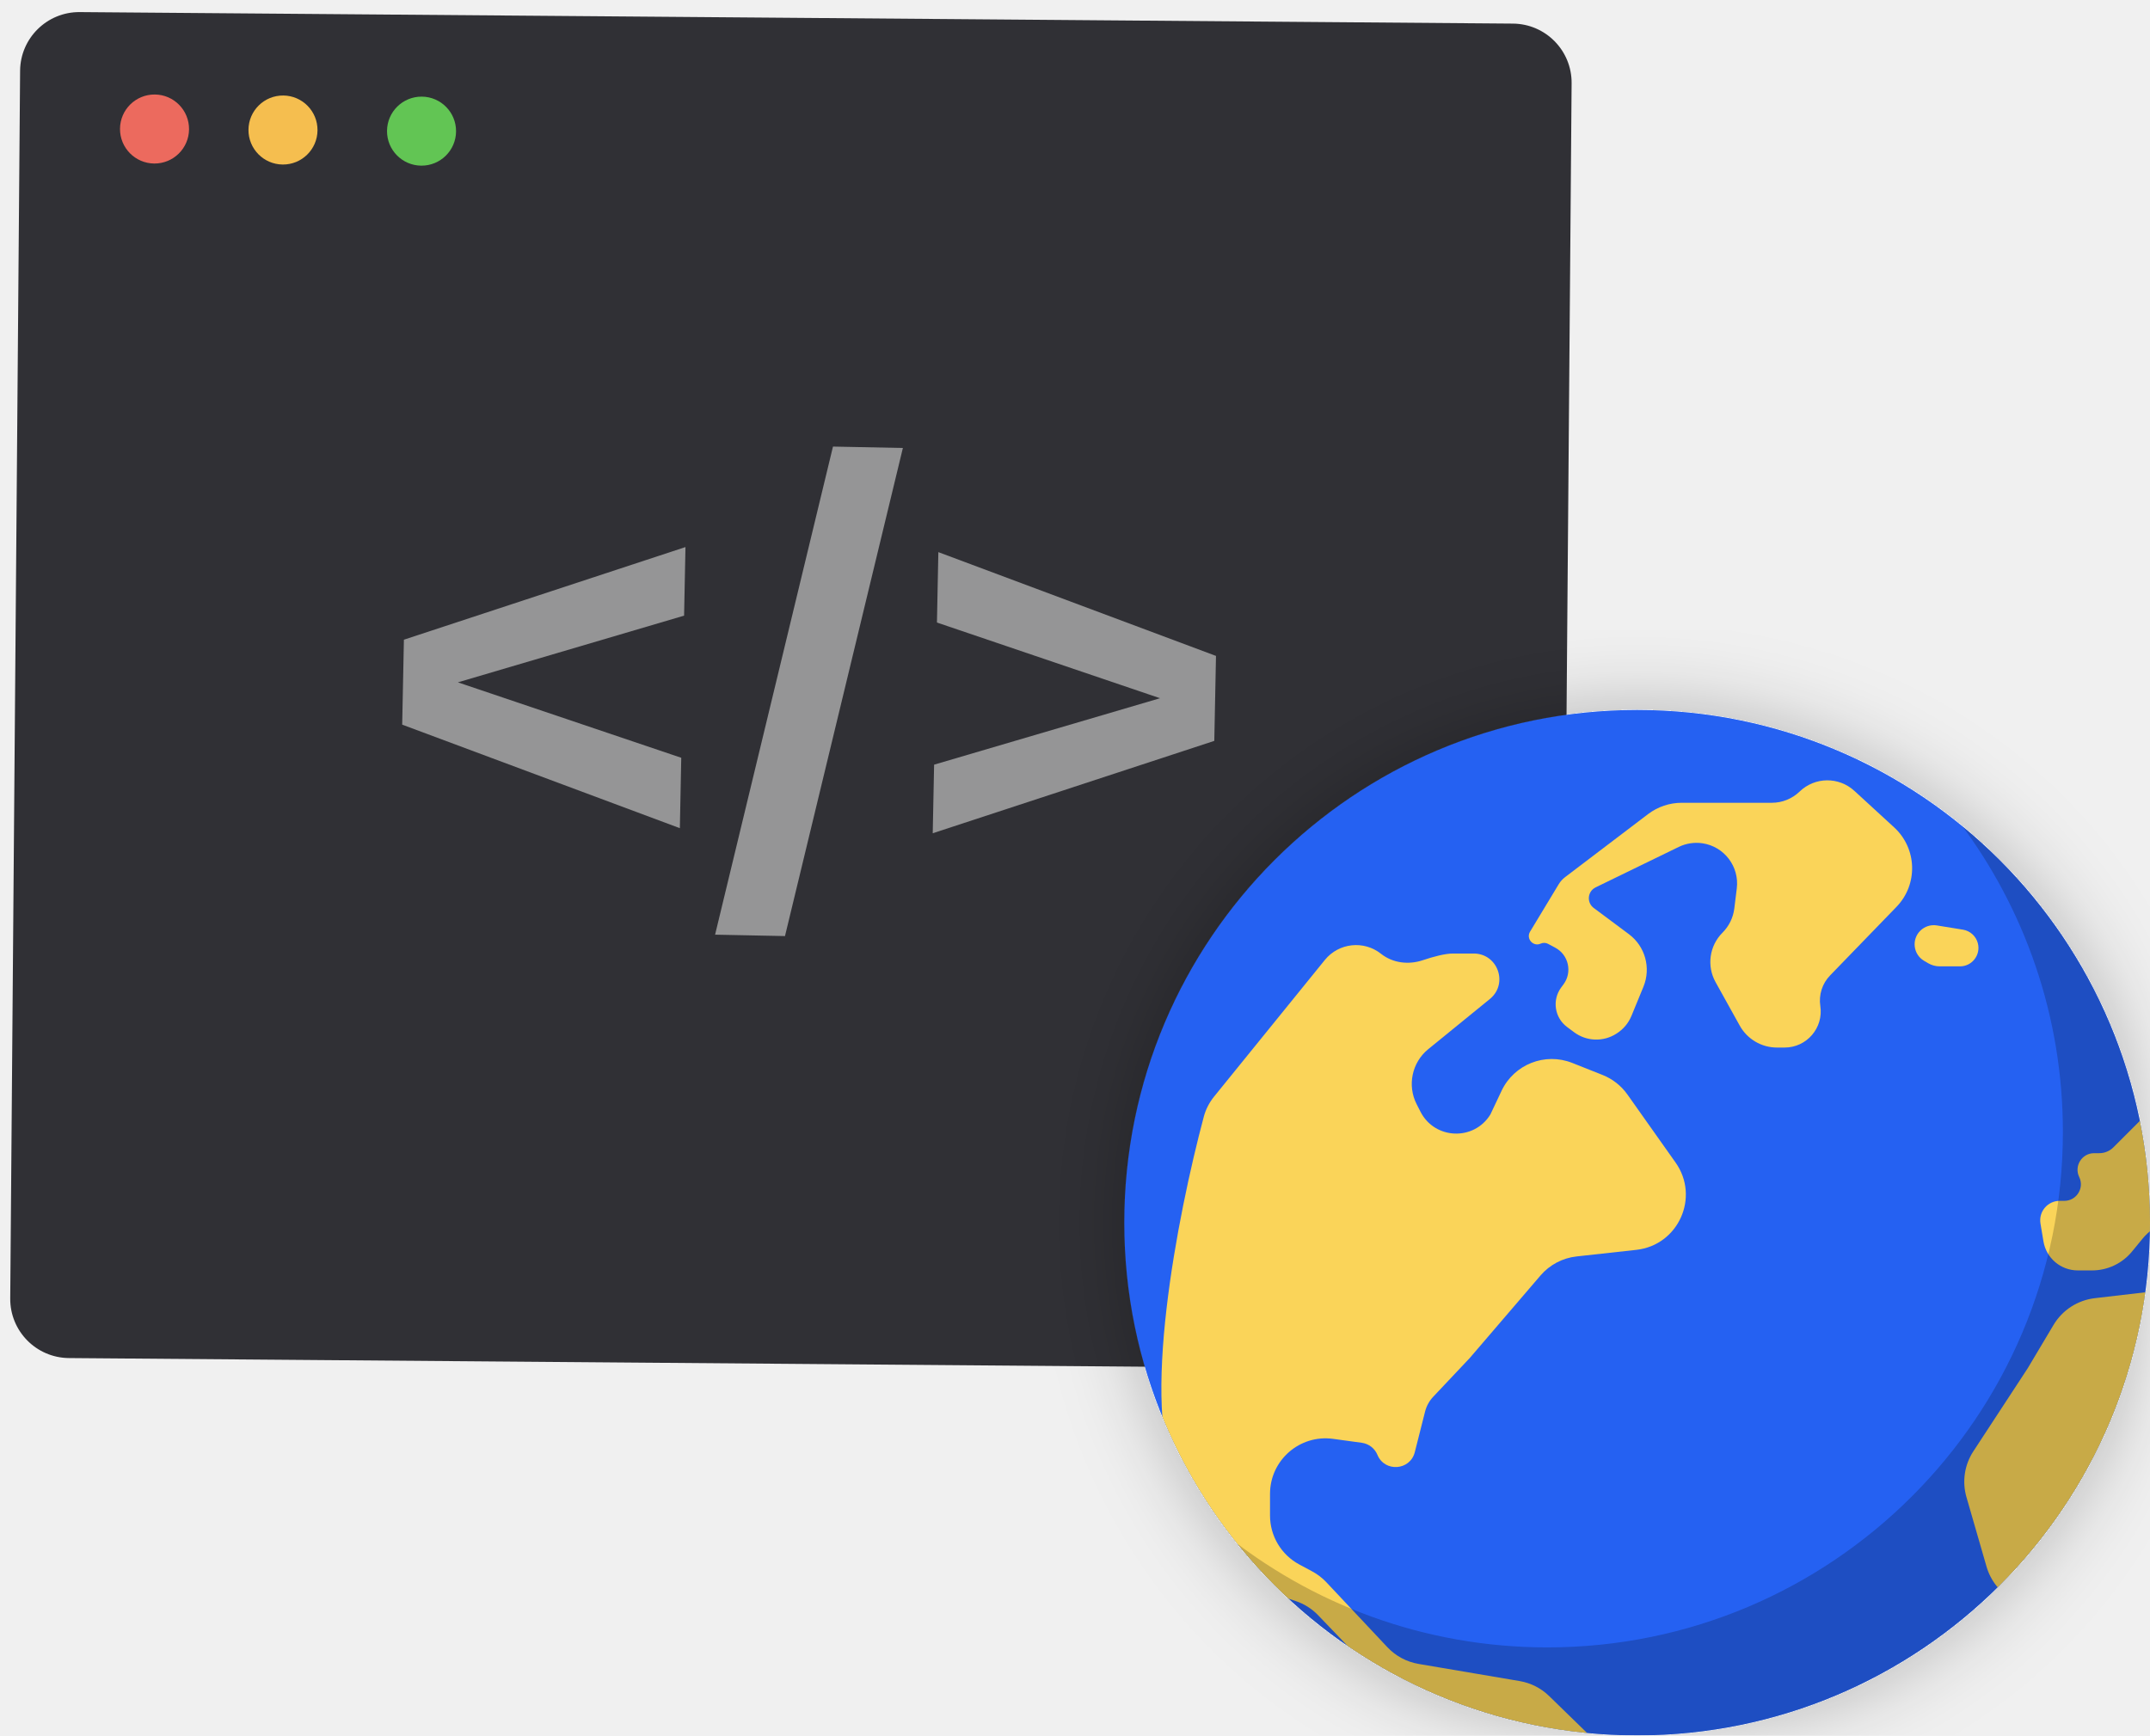
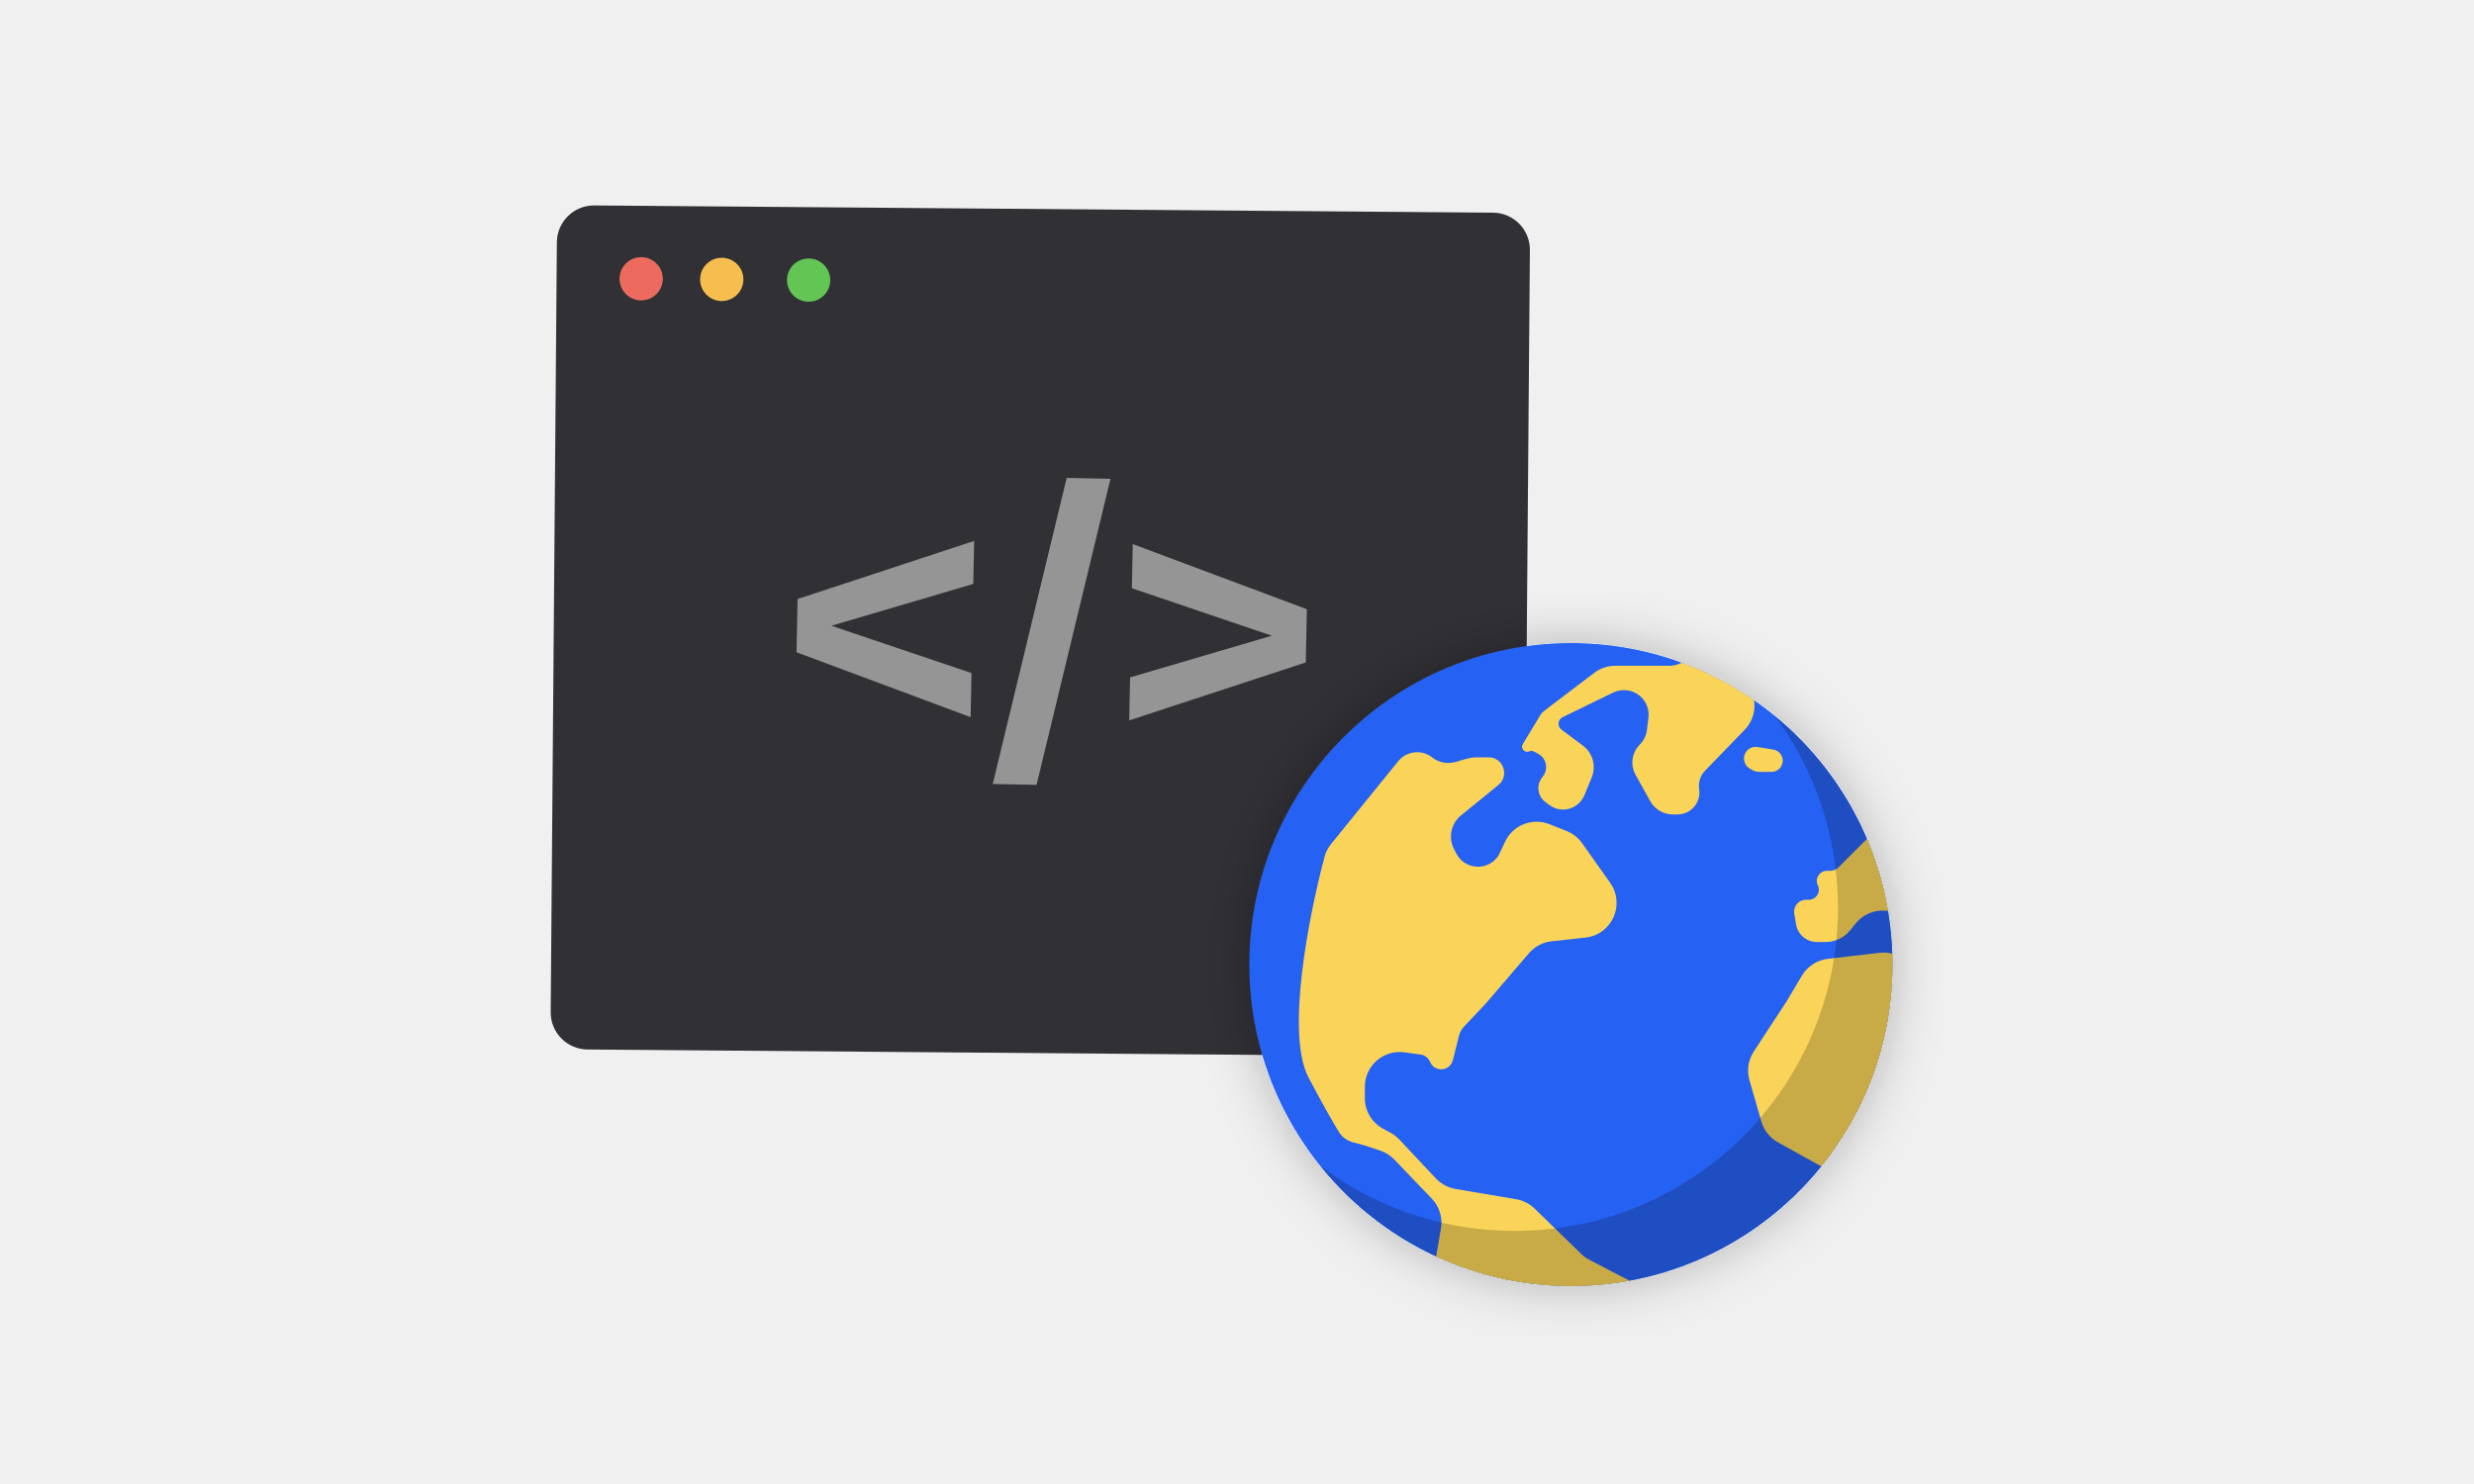
- <svg xmlns="http://www.w3.org/2000/svg" width="109" height="88" viewBox="0 0 109 88" fill="none">
-   <g clip-path="url(#clip0_60_6362)">
-     <rect x="1.043" y="0.589" width="78.661" height="68.253" rx="3" transform="rotate(0.460345 1.04297 0.588867)" fill="#303035" />
-     <circle cx="7.834" cy="6.542" r="1.75" transform="rotate(0.460345 7.8337 6.54249)" fill="#EC6A5E" />
-     <circle cx="14.347" cy="6.593" r="1.75" transform="rotate(0.460345 14.3474 6.59327)" fill="#F5BE4F" />
-     <circle cx="21.371" cy="6.65" r="1.75" transform="rotate(0.460345 21.3708 6.64991)" fill="#62C554" />
-     <path d="M61.648 33.26L61.562 37.568L47.287 42.252L47.357 38.774L58.811 35.405L47.501 31.567L47.572 27.997L61.648 33.26Z" fill="#AEAEAE" fill-opacity="0.8" />
-     <path d="M45.774 22.716L39.797 47.466L36.253 47.395L42.23 22.645L45.774 22.716Z" fill="#AEAEAE" fill-opacity="0.8" />
-     <path d="M20.39 36.745L20.477 32.437L34.752 27.74L34.682 31.218L23.214 34.6L34.538 38.425L34.467 41.995L20.39 36.745Z" fill="#AEAEAE" fill-opacity="0.8" />
-     <g filter="url(#filter0_d_60_6362)">
-       <g clip-path="url(#clip1_60_6362)">
-         <rect x="57" y="36" width="52" height="52" rx="26" fill="#2561F2" />
-         <path d="M59.682 75.069C57.771 71.447 59.7 61.606 61.031 56.62C61.131 56.248 61.31 55.904 61.552 55.605L67.166 48.678C67.87 47.809 69.142 47.67 70.017 48.366C70.612 48.838 71.416 48.931 72.136 48.689C72.68 48.505 73.265 48.351 73.663 48.351H74.713C75.92 48.351 76.475 49.853 75.557 50.637L72.411 53.199C71.579 53.876 71.334 55.043 71.824 55.998L72.017 56.376C72.74 57.786 74.725 57.864 75.557 56.516L76.126 55.312C76.761 53.969 78.331 53.35 79.711 53.899L81.248 54.509C81.755 54.711 82.192 55.055 82.507 55.5L84.949 58.952C86.188 60.704 85.091 63.141 82.959 63.377L79.929 63.711C79.219 63.789 78.565 64.134 78.1 64.677L74.512 68.863L72.66 70.827C72.461 71.038 72.319 71.297 72.248 71.578L71.727 73.636C71.491 74.571 70.199 74.663 69.832 73.771C69.696 73.442 69.396 73.21 69.043 73.161L67.585 72.961C65.894 72.728 64.387 74.043 64.387 75.75V76.849C64.387 77.885 64.955 78.837 65.867 79.328L66.531 79.685C66.798 79.829 67.04 80.015 67.248 80.237L70.337 83.525C70.757 83.972 71.312 84.27 71.917 84.373L77.045 85.243C77.608 85.339 78.128 85.603 78.537 86.001L82.447 89.806C82.643 89.996 82.866 90.158 83.109 90.284L89.331 93.528C90.733 94.26 91.258 96.002 90.493 97.387L84.216 108.745C83.858 109.393 83.77 110.156 83.97 110.869L84.255 111.88C84.805 113.835 83.505 114.8 82.399 113.096C79.638 108.844 76.857 101.471 76.668 101.329C76.523 101.221 75.849 100.939 75.238 100.697C74.764 100.509 74.345 100.203 74.029 99.803L70.39 95.194C69.895 94.567 69.69 93.759 69.826 92.972L70.743 87.64C70.895 86.759 70.619 85.859 70 85.213L66.828 81.907C66.512 81.577 66.12 81.33 65.687 81.185L64.387 80.752L63.413 80.49C62.938 80.362 62.522 80.096 62.26 79.679C61.809 78.961 60.994 77.555 59.682 75.069Z" fill="#FAD459" />
-         <path d="M83.555 41.28L79.347 44.477C79.217 44.576 79.106 44.699 79.022 44.839L77.57 47.243C77.355 47.6 77.73 48.021 78.109 47.849C78.23 47.794 78.369 47.799 78.485 47.861L78.849 48.056C79.525 48.418 79.722 49.294 79.268 49.911L79.147 50.075C78.679 50.711 78.813 51.605 79.446 52.076L79.805 52.343C80.433 52.81 81.284 52.84 81.943 52.418L81.969 52.401C82.302 52.188 82.562 51.877 82.712 51.511L83.32 50.032C83.71 49.081 83.407 47.985 82.582 47.37L80.798 46.04C80.466 45.792 80.469 45.294 80.804 45.05C80.833 45.029 80.864 45.011 80.897 44.995L85.108 42.946C85.482 42.764 85.902 42.7 86.314 42.761C87.416 42.927 88.187 43.941 88.051 45.047L87.926 46.064C87.869 46.529 87.658 46.962 87.326 47.294C86.662 47.958 86.519 48.981 86.975 49.801L88.2 52.006C88.581 52.693 89.305 53.119 90.09 53.119H90.475C91.597 53.119 92.455 52.12 92.286 51.011C92.2 50.446 92.383 49.873 92.781 49.462L96.147 45.985C97.25 44.847 97.196 43.024 96.028 41.953L94.012 40.102C93.222 39.378 92.006 39.393 91.236 40.138C90.858 40.503 90.353 40.707 89.828 40.707H85.258C84.643 40.707 84.045 40.908 83.555 41.28Z" fill="#FAD459" />
-         <path d="M117.529 45.551L118.116 45.009C118.48 44.673 118.927 44.438 119.411 44.33L121.241 43.92C122.338 43.675 123.476 44.106 124.136 45.016L139.896 66.774C140.315 67.352 140.457 68.086 140.285 68.778L138.484 76.048C138.17 77.316 136.325 77.176 136.206 75.876C136.188 75.688 136.126 75.508 136.023 75.35L135.94 75.222C135.248 74.157 133.693 74.144 132.983 75.197L132.962 75.227C132.801 75.466 132.585 75.662 132.333 75.8L130.199 76.964C129.963 77.093 129.746 77.254 129.558 77.446C128.864 78.157 127.917 79.183 128.144 79.183C129.575 79.183 130.453 80.749 129.706 81.969L127.518 85.547C127.37 85.789 127.26 86.051 127.19 86.326L125.938 91.278C125.885 91.489 125.807 91.692 125.707 91.885L124.094 94.992L122.461 97.823C122.246 98.195 121.949 98.513 121.593 98.753L118.943 100.535C117.073 101.792 114.557 100.452 114.557 98.198V91.987L113.793 85.211C113.633 83.787 112.428 82.711 110.996 82.711H110.707C110.53 82.711 110.354 82.727 110.18 82.76L107.328 83.304C106.68 83.427 106.01 83.319 105.434 82.999L102.05 81.119C101.399 80.758 100.919 80.154 100.712 79.439L99.695 75.917C99.467 75.129 99.594 74.281 100.043 73.594L102.798 69.384L104.111 67.181C104.56 66.429 105.334 65.928 106.204 65.827L110.59 65.316C111.213 65.243 111.843 65.381 112.379 65.707L113.981 66.682C114.359 66.913 114.787 67.05 115.229 67.084L121.361 67.556C122.272 67.626 123.049 66.906 123.049 65.993V65.839C123.049 65.439 122.86 65.063 122.538 64.825L120.437 63.267C120.079 63.001 119.593 63.358 119.738 63.779C119.901 64.25 119.295 64.6 118.968 64.224L117.956 63.06C117.911 63.009 117.858 62.965 117.798 62.931L116.315 62.09C115.91 61.861 115.511 62.399 115.849 62.72C116.003 62.867 116.013 63.109 115.873 63.268L115.772 63.382C115.492 63.7 114.973 63.597 114.835 63.197L114.707 62.83C114.614 62.561 114.383 62.364 114.103 62.316L111.276 61.826C110.276 61.653 109.26 62.031 108.617 62.817L108.092 63.458C107.594 64.067 106.85 64.42 106.064 64.42H105.338C104.475 64.42 103.739 63.796 103.598 62.946L103.447 62.042C103.347 61.44 103.811 60.892 104.421 60.892H104.655C105.276 60.892 105.683 60.242 105.411 59.684C105.14 59.125 105.546 58.475 106.167 58.475H106.432C106.698 58.475 106.954 58.369 107.143 58.18L110.679 54.644C111.029 54.295 111.225 53.821 111.225 53.326V53.204C111.225 52.363 110.617 51.645 109.787 51.507C108.593 51.308 107.972 49.971 108.59 48.931L109.909 46.711C110.654 45.457 112.233 44.979 113.548 45.61L114.401 46.02C115.442 46.519 116.681 46.333 117.529 45.551Z" fill="#FAD459" />
-         <path d="M127.864 94.228L125.94 96.652C125.886 96.721 125.84 96.796 125.805 96.876C125.423 97.747 126.335 98.621 127.189 98.202L128.12 97.744C128.39 97.611 128.61 97.395 128.748 97.127L129.646 95.376C129.772 95.13 129.798 94.844 129.717 94.579C129.466 93.758 128.397 93.556 127.864 94.228Z" fill="#FAD459" />
-         <path d="M99.516 47.141L98.192 46.926C97.885 46.876 97.572 46.977 97.351 47.198C96.901 47.648 96.999 48.401 97.548 48.722L97.758 48.845C97.935 48.948 98.137 49.002 98.342 49.002H99.366C99.979 49.002 100.426 48.424 100.273 47.83C100.179 47.471 99.882 47.2 99.516 47.141Z" fill="#FAD459" />
-         <path d="M123.969 46.673C133.27 54.245 139.214 65.784 139.214 78.713C139.214 101.521 120.723 120.012 97.915 120.012C84.412 120.012 72.424 113.531 64.889 103.511C71.996 109.297 81.063 112.768 90.942 112.768C113.751 112.768 132.241 94.277 132.241 71.469C132.241 62.163 129.162 53.578 123.969 46.673Z" fill="black" fill-opacity="0.2" />
-         <path d="M99.345 41.699C105.234 46.492 108.998 53.797 108.998 61.981C108.998 76.417 97.295 88.12 82.859 88.12C74.316 88.12 66.731 84.019 61.961 77.681C66.458 81.34 72.195 83.536 78.445 83.536C92.881 83.536 104.584 71.833 104.584 57.398C104.584 51.506 102.633 46.071 99.345 41.699Z" fill="black" fill-opacity="0.2" />
-       </g>
+ <svg xmlns="http://www.w3.org/2000/svg" width="200" height="120" viewBox="0 0 200 120" fill="none">
+   <rect x="45.043" y="16.589" width="78.661" height="68.253" rx="3" transform="rotate(0.460345 45.043 16.5889)" fill="#303035" />
+   <circle cx="51.834" cy="22.543" r="1.75" transform="rotate(0.460345 51.8337 22.5425)" fill="#EC6A5E" />
+   <circle cx="58.347" cy="22.593" r="1.75" transform="rotate(0.460345 58.3474 22.5933)" fill="#F5BE4F" />
+   <circle cx="65.371" cy="22.65" r="1.75" transform="rotate(0.460345 65.3708 22.6499)" fill="#62C554" />
+   <path d="M105.648 49.26L105.562 53.568L91.287 58.252L91.357 54.774L102.811 51.405L91.501 47.567L91.572 43.997L105.648 49.26Z" fill="#AEAEAE" fill-opacity="0.8" />
+   <path d="M89.774 38.716L83.797 63.466L80.253 63.395L86.231 38.645L89.774 38.716Z" fill="#AEAEAE" fill-opacity="0.8" />
+   <path d="M64.391 52.745L64.477 48.437L78.752 43.74L78.682 47.218L67.214 50.6L78.538 54.425L78.467 57.995L64.391 52.745Z" fill="#AEAEAE" fill-opacity="0.8" />
+   <g filter="url(#filter0_d_60_6362)">
+     <g clip-path="url(#clip0_60_6362)">
+       <rect x="101" y="52" width="52" height="52" rx="26" fill="#2561F2" />
+       <path d="M105.778 87.123C103.929 83.619 105.791 74.105 107.081 69.269C107.18 68.897 107.359 68.553 107.601 68.254L113.028 61.558C113.71 60.716 114.942 60.581 115.79 61.255C116.366 61.713 117.146 61.803 117.843 61.568C118.37 61.391 118.936 61.24 119.322 61.24H120.34C121.509 61.24 122.046 62.696 121.157 63.455L118.109 65.937C117.303 66.593 117.066 67.724 117.54 68.649L117.728 69.015C118.428 70.38 120.351 70.457 121.157 69.151L121.673 68.059C122.308 66.716 123.877 66.097 125.258 66.646L126.645 67.197C127.152 67.398 127.59 67.743 127.904 68.188L130.169 71.389C131.407 73.14 130.311 75.578 128.179 75.813L125.426 76.117C124.716 76.195 124.062 76.54 123.597 77.083L120.144 81.111L118.35 83.015C118.157 83.219 118.02 83.469 117.951 83.741L117.447 85.735C117.217 86.641 115.966 86.73 115.61 85.867C115.479 85.548 115.188 85.322 114.846 85.275L113.534 85.095C111.843 84.862 110.336 86.177 110.336 87.884V88.796C110.336 89.831 110.904 90.783 111.816 91.274L112.4 91.589C112.667 91.733 112.91 91.919 113.117 92.14L116.079 95.293C116.5 95.741 117.055 96.038 117.66 96.141L122.571 96.975C123.134 97.071 123.654 97.335 124.063 97.733L127.822 101.391C128.018 101.581 128.241 101.743 128.484 101.869L134.42 104.964C135.823 105.696 136.348 107.438 135.583 108.822L129.563 119.715C129.205 120.363 129.116 121.126 129.317 121.839L129.546 122.654C130.096 124.609 128.807 125.558 127.711 123.848C125.061 119.713 122.414 112.699 122.233 112.563C122.094 112.459 121.456 112.192 120.871 111.959C120.397 111.771 119.978 111.466 119.662 111.066L116.176 106.65C115.681 106.023 115.476 105.215 115.611 104.428L116.486 99.346C116.638 98.465 116.362 97.564 115.743 96.919L112.716 93.763C112.399 93.434 112.008 93.186 111.574 93.042L110.336 92.629L109.415 92.381C108.94 92.253 108.525 91.986 108.263 91.57C107.823 90.868 107.037 89.509 105.778 87.123Z" fill="#FAD459" />
+       <path d="M128.881 54.408L124.828 57.487C124.702 57.583 124.595 57.702 124.513 57.838L123.107 60.167C122.898 60.513 123.261 60.921 123.629 60.754C123.746 60.701 123.88 60.705 123.993 60.766L124.345 60.954C125 61.305 125.192 62.154 124.751 62.752L124.635 62.91C124.181 63.526 124.31 64.393 124.924 64.849L125.271 65.107C125.88 65.56 126.704 65.589 127.343 65.18L127.368 65.164C127.691 64.957 127.942 64.656 128.088 64.301L128.676 62.869C129.055 61.947 128.761 60.886 127.962 60.29L126.234 59.001C125.912 58.761 125.915 58.279 126.24 58.043C126.268 58.022 126.298 58.004 126.329 57.989L130.409 56.004C130.771 55.828 131.178 55.766 131.577 55.825C132.645 55.986 133.391 56.968 133.26 58.04L133.139 59.025C133.084 59.475 132.879 59.895 132.558 60.216C131.915 60.859 131.776 61.851 132.217 62.645L133.404 64.781C133.774 65.447 134.475 65.859 135.235 65.859H135.608C136.695 65.859 137.526 64.892 137.362 63.818C137.279 63.27 137.456 62.714 137.842 62.316L141.04 59.014C142.143 57.875 142.089 56.052 140.921 54.981L139.034 53.249C138.27 52.547 137.091 52.563 136.345 53.284C135.979 53.638 135.49 53.835 134.982 53.835H130.584C129.969 53.835 129.371 54.037 128.881 54.408Z" fill="#FAD459" />
+       <path d="M158.737 57.856L159.244 57.387C159.608 57.051 160.055 56.817 160.539 56.709L162.232 56.33C163.329 56.084 164.467 56.515 165.127 57.425L180.36 78.457C180.766 79.016 180.904 79.727 180.738 80.398L178.992 87.441C178.688 88.668 176.901 88.533 176.785 87.273C176.769 87.092 176.708 86.917 176.609 86.764L176.528 86.64C175.858 85.609 174.352 85.596 173.663 86.616L173.643 86.645C173.487 86.876 173.278 87.066 173.034 87.2L170.977 88.321C170.741 88.45 170.525 88.611 170.337 88.804C169.665 89.492 168.756 90.477 168.976 90.477C170.362 90.477 171.212 91.995 170.489 93.177L168.376 96.631C168.229 96.873 168.118 97.135 168.049 97.41L166.841 102.184C166.788 102.395 166.711 102.598 166.611 102.791L165.053 105.792L163.48 108.517C163.266 108.889 162.969 109.207 162.613 109.447L160.2 111.069C158.329 112.327 155.813 110.987 155.813 108.733V102.881L155.082 96.395C154.922 94.971 153.718 93.895 152.285 93.895H152.092C151.915 93.895 151.739 93.911 151.565 93.944L148.842 94.463C148.194 94.587 147.524 94.479 146.948 94.159L143.729 92.37C143.079 92.009 142.598 91.405 142.391 90.691L141.427 87.352C141.199 86.564 141.327 85.716 141.776 85.029L144.422 80.985L145.672 78.888C146.121 78.135 146.894 77.635 147.765 77.533L151.94 77.047C152.564 76.974 153.194 77.112 153.73 77.438L155.238 78.356C155.616 78.587 156.044 78.724 156.485 78.758L162.405 79.214C163.287 79.282 164.04 78.584 164.04 77.699V77.551C164.04 77.163 163.857 76.799 163.545 76.568L161.509 75.058C161.163 74.802 160.692 75.147 160.833 75.555C160.991 76.011 160.403 76.35 160.087 75.986L159.106 74.859C159.063 74.809 159.011 74.766 158.954 74.734L157.517 73.919C157.124 73.696 156.737 74.218 157.065 74.529C157.214 74.671 157.224 74.905 157.088 75.06L156.99 75.17C156.719 75.478 156.217 75.379 156.082 74.991L155.959 74.635C155.869 74.375 155.645 74.184 155.374 74.138L152.686 73.672C151.686 73.498 150.669 73.877 150.026 74.663L149.551 75.244C149.069 75.834 148.347 76.175 147.586 76.175H146.882C146.047 76.175 145.334 75.572 145.197 74.748L145.051 73.872C144.954 73.289 145.403 72.758 145.994 72.758H146.221C146.823 72.758 147.217 72.128 146.954 71.587C146.691 71.046 147.084 70.417 147.686 70.417H147.942C148.201 70.417 148.449 70.314 148.631 70.131L152.057 66.706C152.396 66.367 152.586 65.907 152.586 65.428V65.311C152.586 64.496 151.997 63.8 151.193 63.666C150.036 63.474 149.435 62.178 150.034 61.17L151.27 59.089C152.015 57.835 153.594 57.358 154.909 57.989L155.609 58.325C156.649 58.824 157.889 58.638 158.737 57.856Z" fill="#FAD459" />
+       <path d="M168.705 105.052L166.841 107.4C166.788 107.467 166.744 107.54 166.71 107.617C166.339 108.461 167.224 109.308 168.051 108.901L168.953 108.458C169.214 108.329 169.428 108.12 169.561 107.86L170.431 106.164C170.553 105.925 170.578 105.648 170.499 105.392C170.256 104.597 169.221 104.401 168.705 105.052Z" fill="#FAD459" />
+       <path d="M143.356 60.614L142.074 60.406C141.776 60.358 141.472 60.456 141.259 60.669C140.823 61.105 140.917 61.835 141.45 62.146L141.653 62.265C141.825 62.365 142.02 62.417 142.219 62.417H143.21C143.804 62.417 144.238 61.857 144.089 61.282C143.999 60.934 143.711 60.672 143.356 60.614Z" fill="#FAD459" />
+       <path d="M167.969 62.673C177.27 70.245 183.214 81.784 183.214 94.713C183.214 117.521 164.723 136.012 141.915 136.012C128.412 136.012 116.424 129.531 108.889 119.511C115.996 125.297 125.063 128.768 134.942 128.768C157.751 128.768 176.241 110.277 176.241 87.469C176.241 78.163 173.162 69.578 167.969 62.673Z" fill="black" fill-opacity="0.2" />
+       <path d="M143.346 57.699C149.235 62.492 152.998 69.797 152.998 77.981C152.998 92.417 141.295 104.12 126.859 104.12C118.316 104.12 110.73 100.02 105.961 93.681C110.458 97.34 116.195 99.536 122.445 99.536C136.881 99.536 148.584 87.833 148.584 73.397C148.584 67.506 146.634 62.071 143.346 57.699Z" fill="black" fill-opacity="0.2" />
    </g>
  </g>
  <defs>
-     <filter id="filter0_d_60_6362" x="53" y="32" width="60" height="60" filterUnits="userSpaceOnUse" color-interpolation-filters="sRGB">
+     <filter id="filter0_d_60_6362" x="97" y="48" width="60" height="60" filterUnits="userSpaceOnUse" color-interpolation-filters="sRGB">
      <feFlood flood-opacity="0" result="BackgroundImageFix" />
      <feColorMatrix in="SourceAlpha" type="matrix" values="0 0 0 0 0 0 0 0 0 0 0 0 0 0 0 0 0 0 127 0" result="hardAlpha" />
      <feOffset />
      <feGaussianBlur stdDeviation="2" />
      <feComposite in2="hardAlpha" operator="out" />
      <feColorMatrix type="matrix" values="0 0 0 0 0 0 0 0 0 0 0 0 0 0 0 0 0 0 0.25 0" />
      <feBlend mode="normal" in2="BackgroundImageFix" result="effect1_dropShadow_60_6362" />
      <feBlend mode="normal" in="SourceGraphic" in2="effect1_dropShadow_60_6362" result="shape" />
    </filter>
    <clipPath id="clip0_60_6362">
-       <rect width="109" height="88" fill="white" />
-     </clipPath>
-     <clipPath id="clip1_60_6362">
-       <rect x="57" y="36" width="52" height="52" rx="26" fill="white" />
+       <rect x="101" y="52" width="52" height="52" rx="26" fill="white" />
    </clipPath>
  </defs>
</svg>
